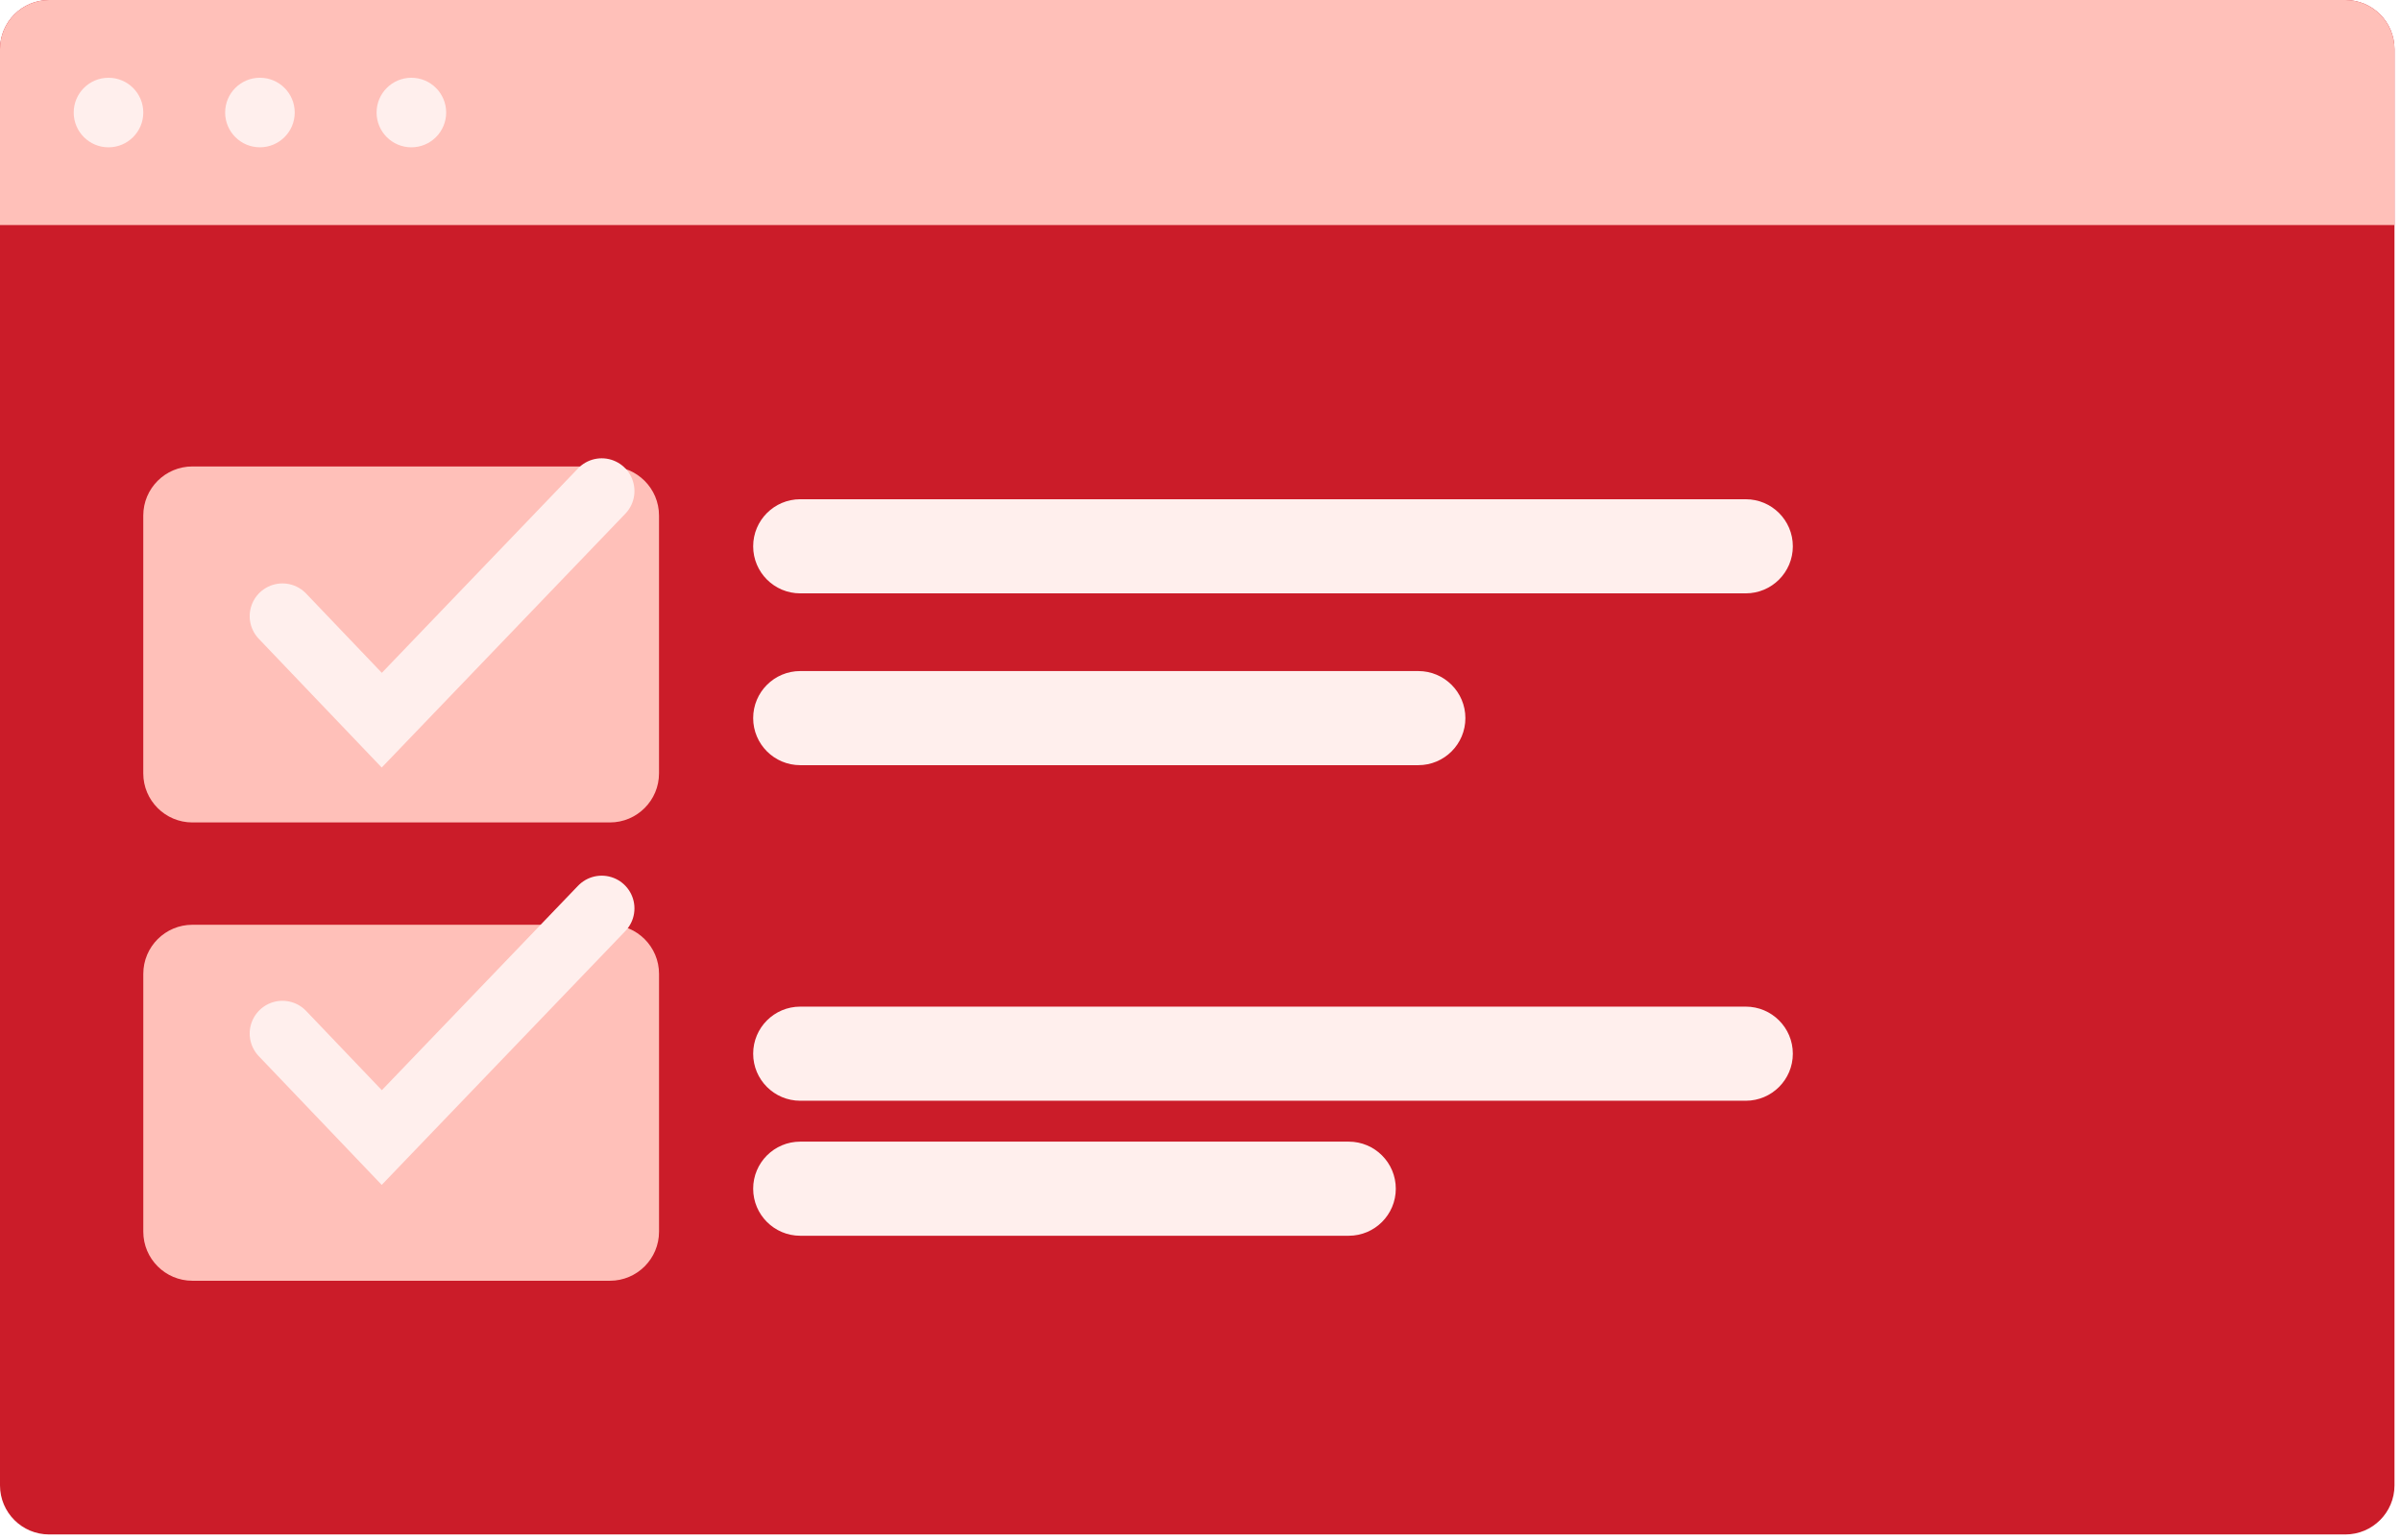
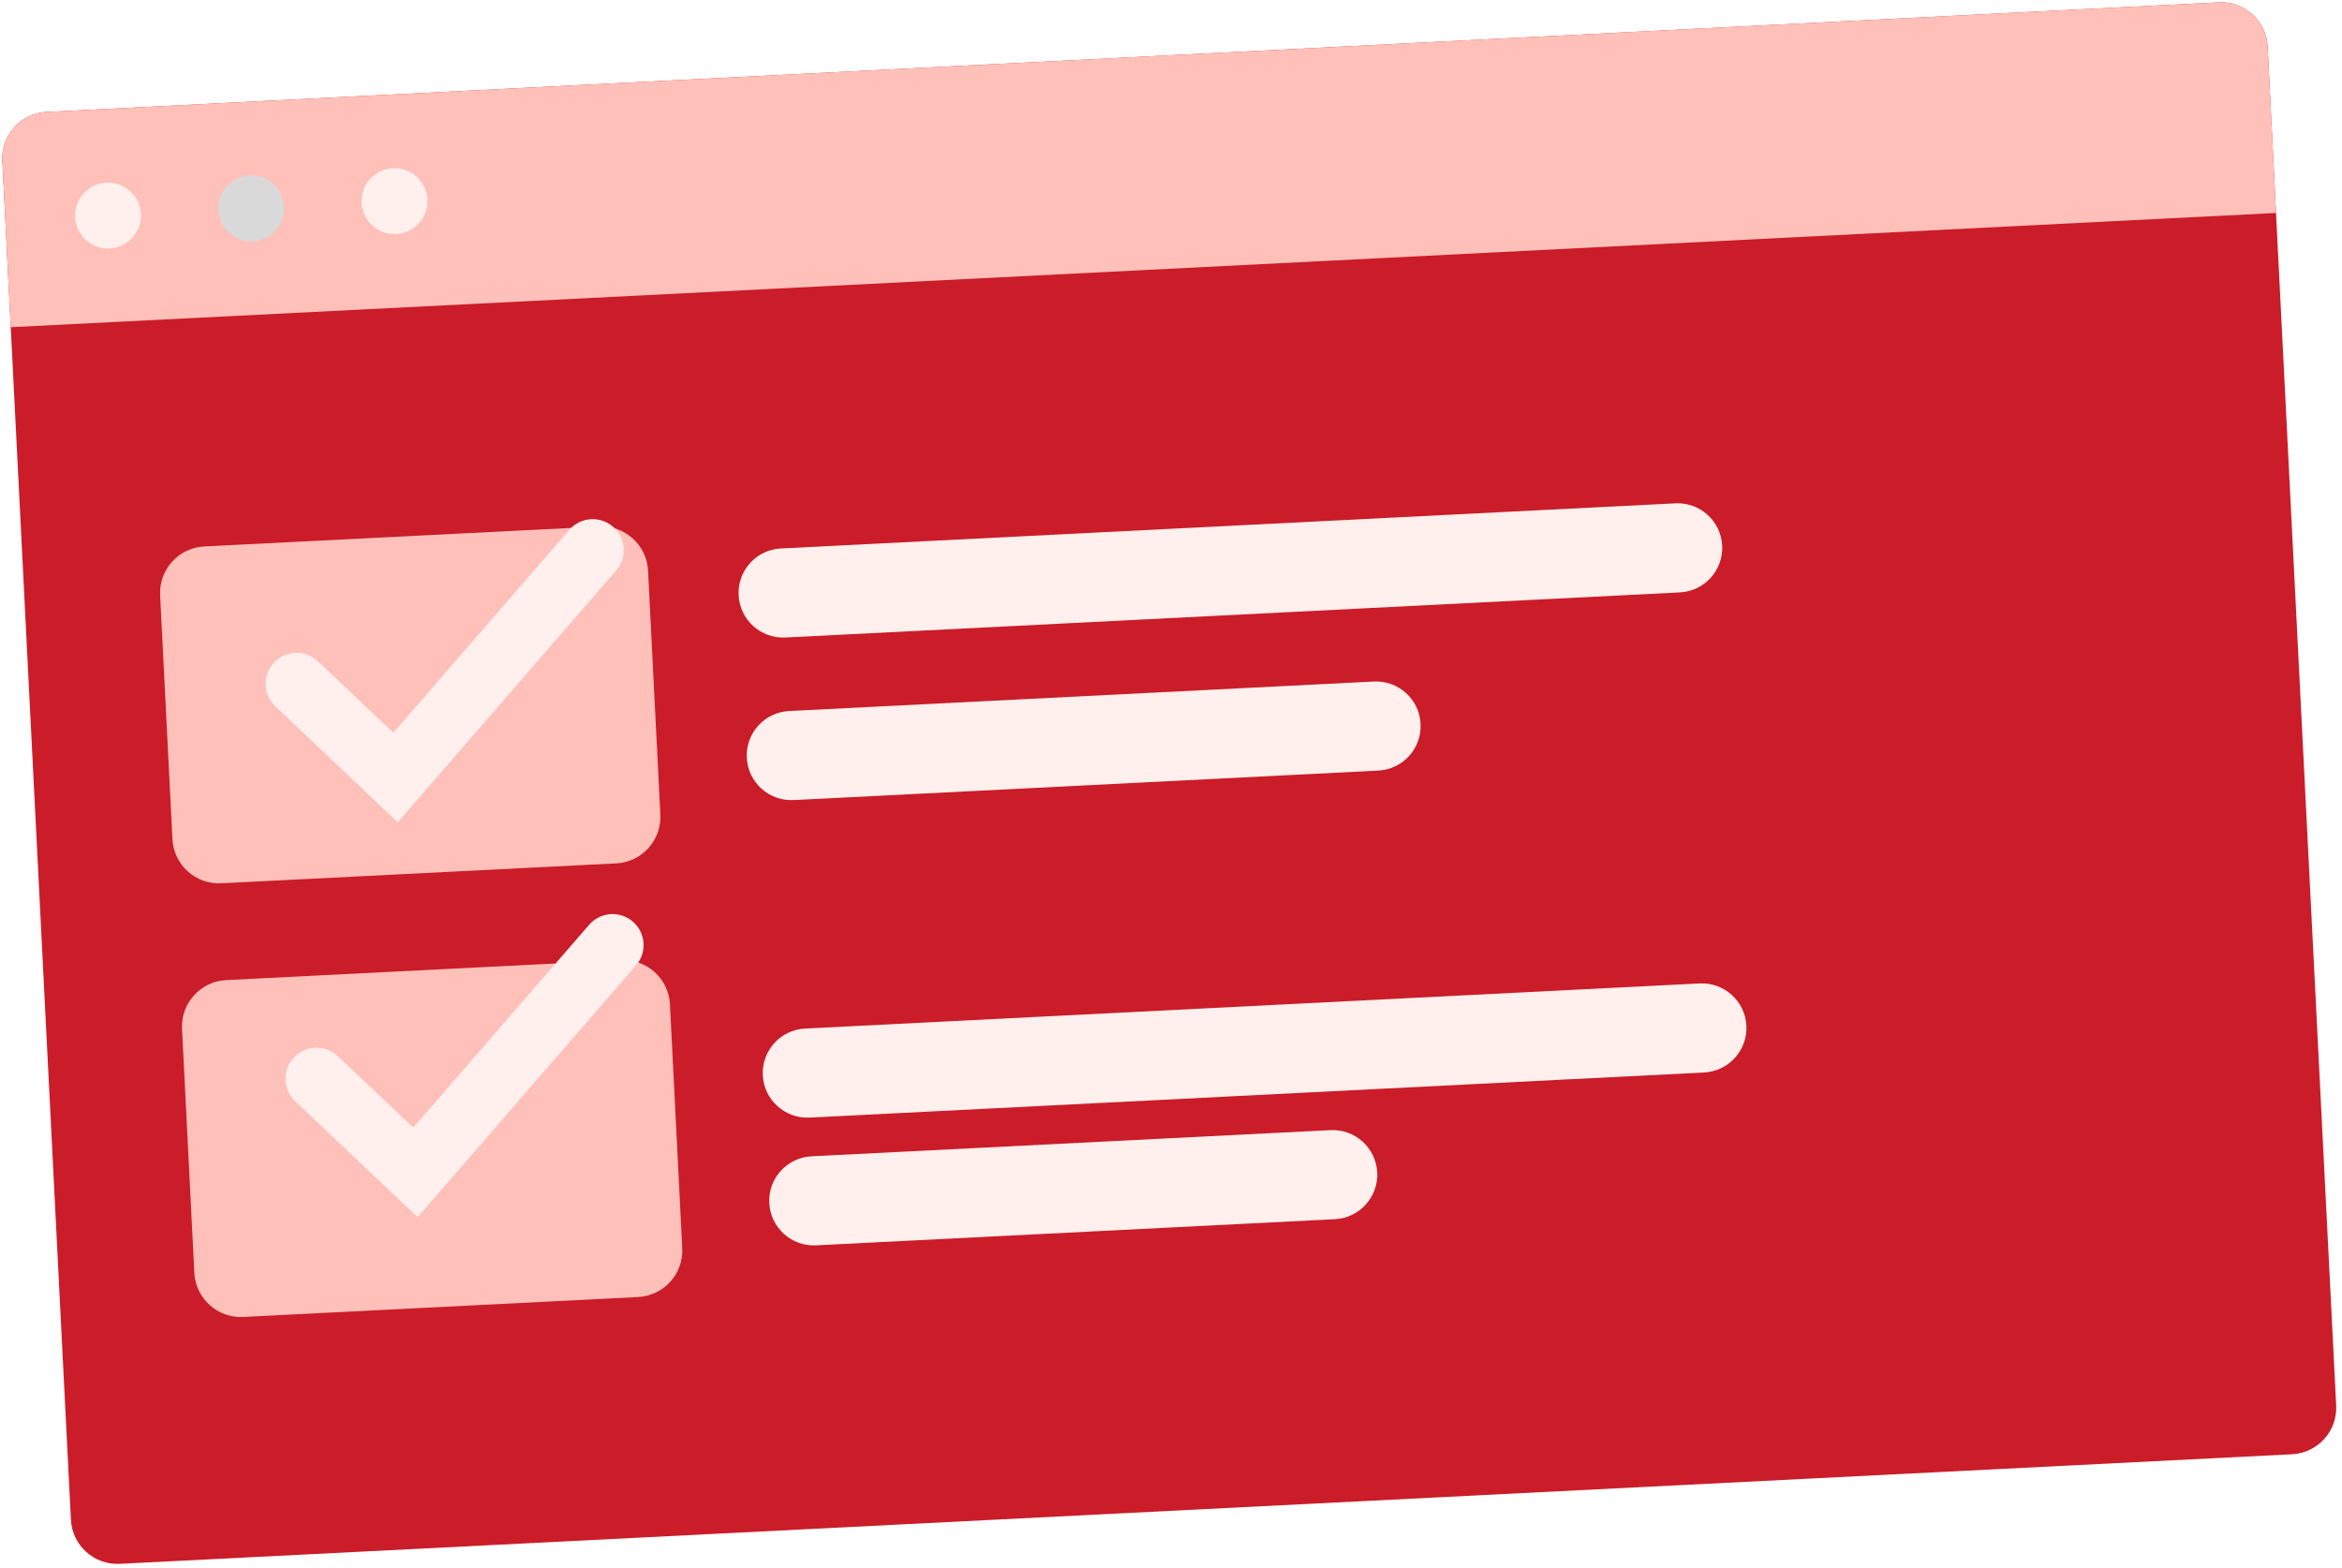
- <svg xmlns="http://www.w3.org/2000/svg" width="223" height="143" viewBox="0 0 223 143" fill="none">
-   <rect width="222.395" height="142.561" rx="4.562" fill="#CB1C29" />
-   <path d="M0 4.562C0 2.042 2.042 0 4.562 0H217.833C220.352 0 222.395 2.042 222.395 4.562V20.909H0V4.562Z" fill="#FFC0B9" />
-   <circle cx="10.077" cy="10.456" r="3.231" fill="#FFEFED" />
-   <circle cx="24.142" cy="10.454" r="3.231" fill="#FFEFED" />
-   <circle cx="38.208" cy="10.456" r="3.231" fill="#FFEFED" />
-   <rect x="13.307" y="43.337" width="47.901" height="33.074" rx="4.562" fill="#FFC0B9" />
-   <rect x="13.309" y="85.917" width="47.901" height="33.074" rx="4.562" fill="#FFC0B9" />
-   <path d="M26.232 57.246L35.458 66.91L55.885 45.621" stroke-width="6.083" stroke-linecap="round" stroke="#FFEFED" />
-   <path d="M26.232 96.022L35.458 105.686L55.885 84.397" stroke-width="6.083" stroke-linecap="round" stroke="#FFEFED" />
-   <rect x="69.953" y="46.383" width="96.562" height="8.744" rx="4.372" fill="#FFEFED" />
-   <rect x="69.953" y="93.523" width="96.562" height="8.744" rx="4.372" fill="#FFEFED" />
-   <rect x="69.953" y="106.066" width="59.686" height="8.744" rx="4.372" fill="#FFEFED" />
-   <rect x="69.953" y="62.346" width="66.149" height="8.744" rx="4.372" fill="#FFEFED" />
+ <svg xmlns="http://www.w3.org/2000/svg" width="248" height="166" viewBox="0 0 248 166" fill="none">
+   <rect y="12.101" width="240.181" height="153.962" rx="4.927" transform="rotate(-2.88788 0 12.101)" fill="#CB1C29" />
+   <path d="M0.248 17.021C0.111 14.304 2.203 11.99 4.921 11.853L234.956 0.248C237.673 0.111 239.987 2.203 240.124 4.921L241.014 22.553L1.138 34.653L0.248 17.021Z" fill="#FFC0B9" />
+   <circle cx="11.438" cy="22.831" r="3.49" transform="rotate(-2.88788 11.4376 22.8307)" fill="#FFEFED" />
+   <circle cx="26.607" cy="22.063" r="3.49" transform="rotate(-2.88788 26.6065 22.0629)" fill="#D9D9D9" />
+   <circle cx="41.779" cy="21.3" r="3.49" transform="rotate(-2.88788 41.7794 21.2999)" fill="#FFEFED" />
+   <rect x="16.709" y="58.12" width="51.731" height="35.719" rx="4.927" transform="rotate(-2.88788 16.709 58.1198)" fill="#FFC0B9" />
+   <rect x="19.028" y="104.047" width="51.731" height="35.719" rx="4.927" transform="rotate(-2.88788 19.0283 104.047)" fill="#FFC0B9" />
+   <path d="M31.41 72.419L41.886 82.341L62.761 58.267" stroke="#FFEFED" stroke-width="6.569" stroke-linecap="round" />
+   <path d="M33.516 114.243L43.993 124.165L64.867 100.091" stroke="#FFEFED" stroke-width="6.569" stroke-linecap="round" />
+   <rect x="77.975" y="58.323" width="104.284" height="9.443" rx="4.722" transform="rotate(-2.88788 77.9746 58.3226)" fill="#FFEFED" />
+   <rect x="80.538" y="109.168" width="104.284" height="9.443" rx="4.722" transform="rotate(-2.88788 80.5381 109.168)" fill="#FFEFED" />
+   <rect x="81.222" y="122.698" width="64.459" height="9.443" rx="4.722" transform="rotate(-2.88788 81.2217 122.698)" fill="#FFEFED" />
+   <rect x="78.842" y="75.54" width="71.439" height="9.443" rx="4.722" transform="rotate(-2.88788 78.8418 75.5404)" fill="#FFEFED" />
</svg>
